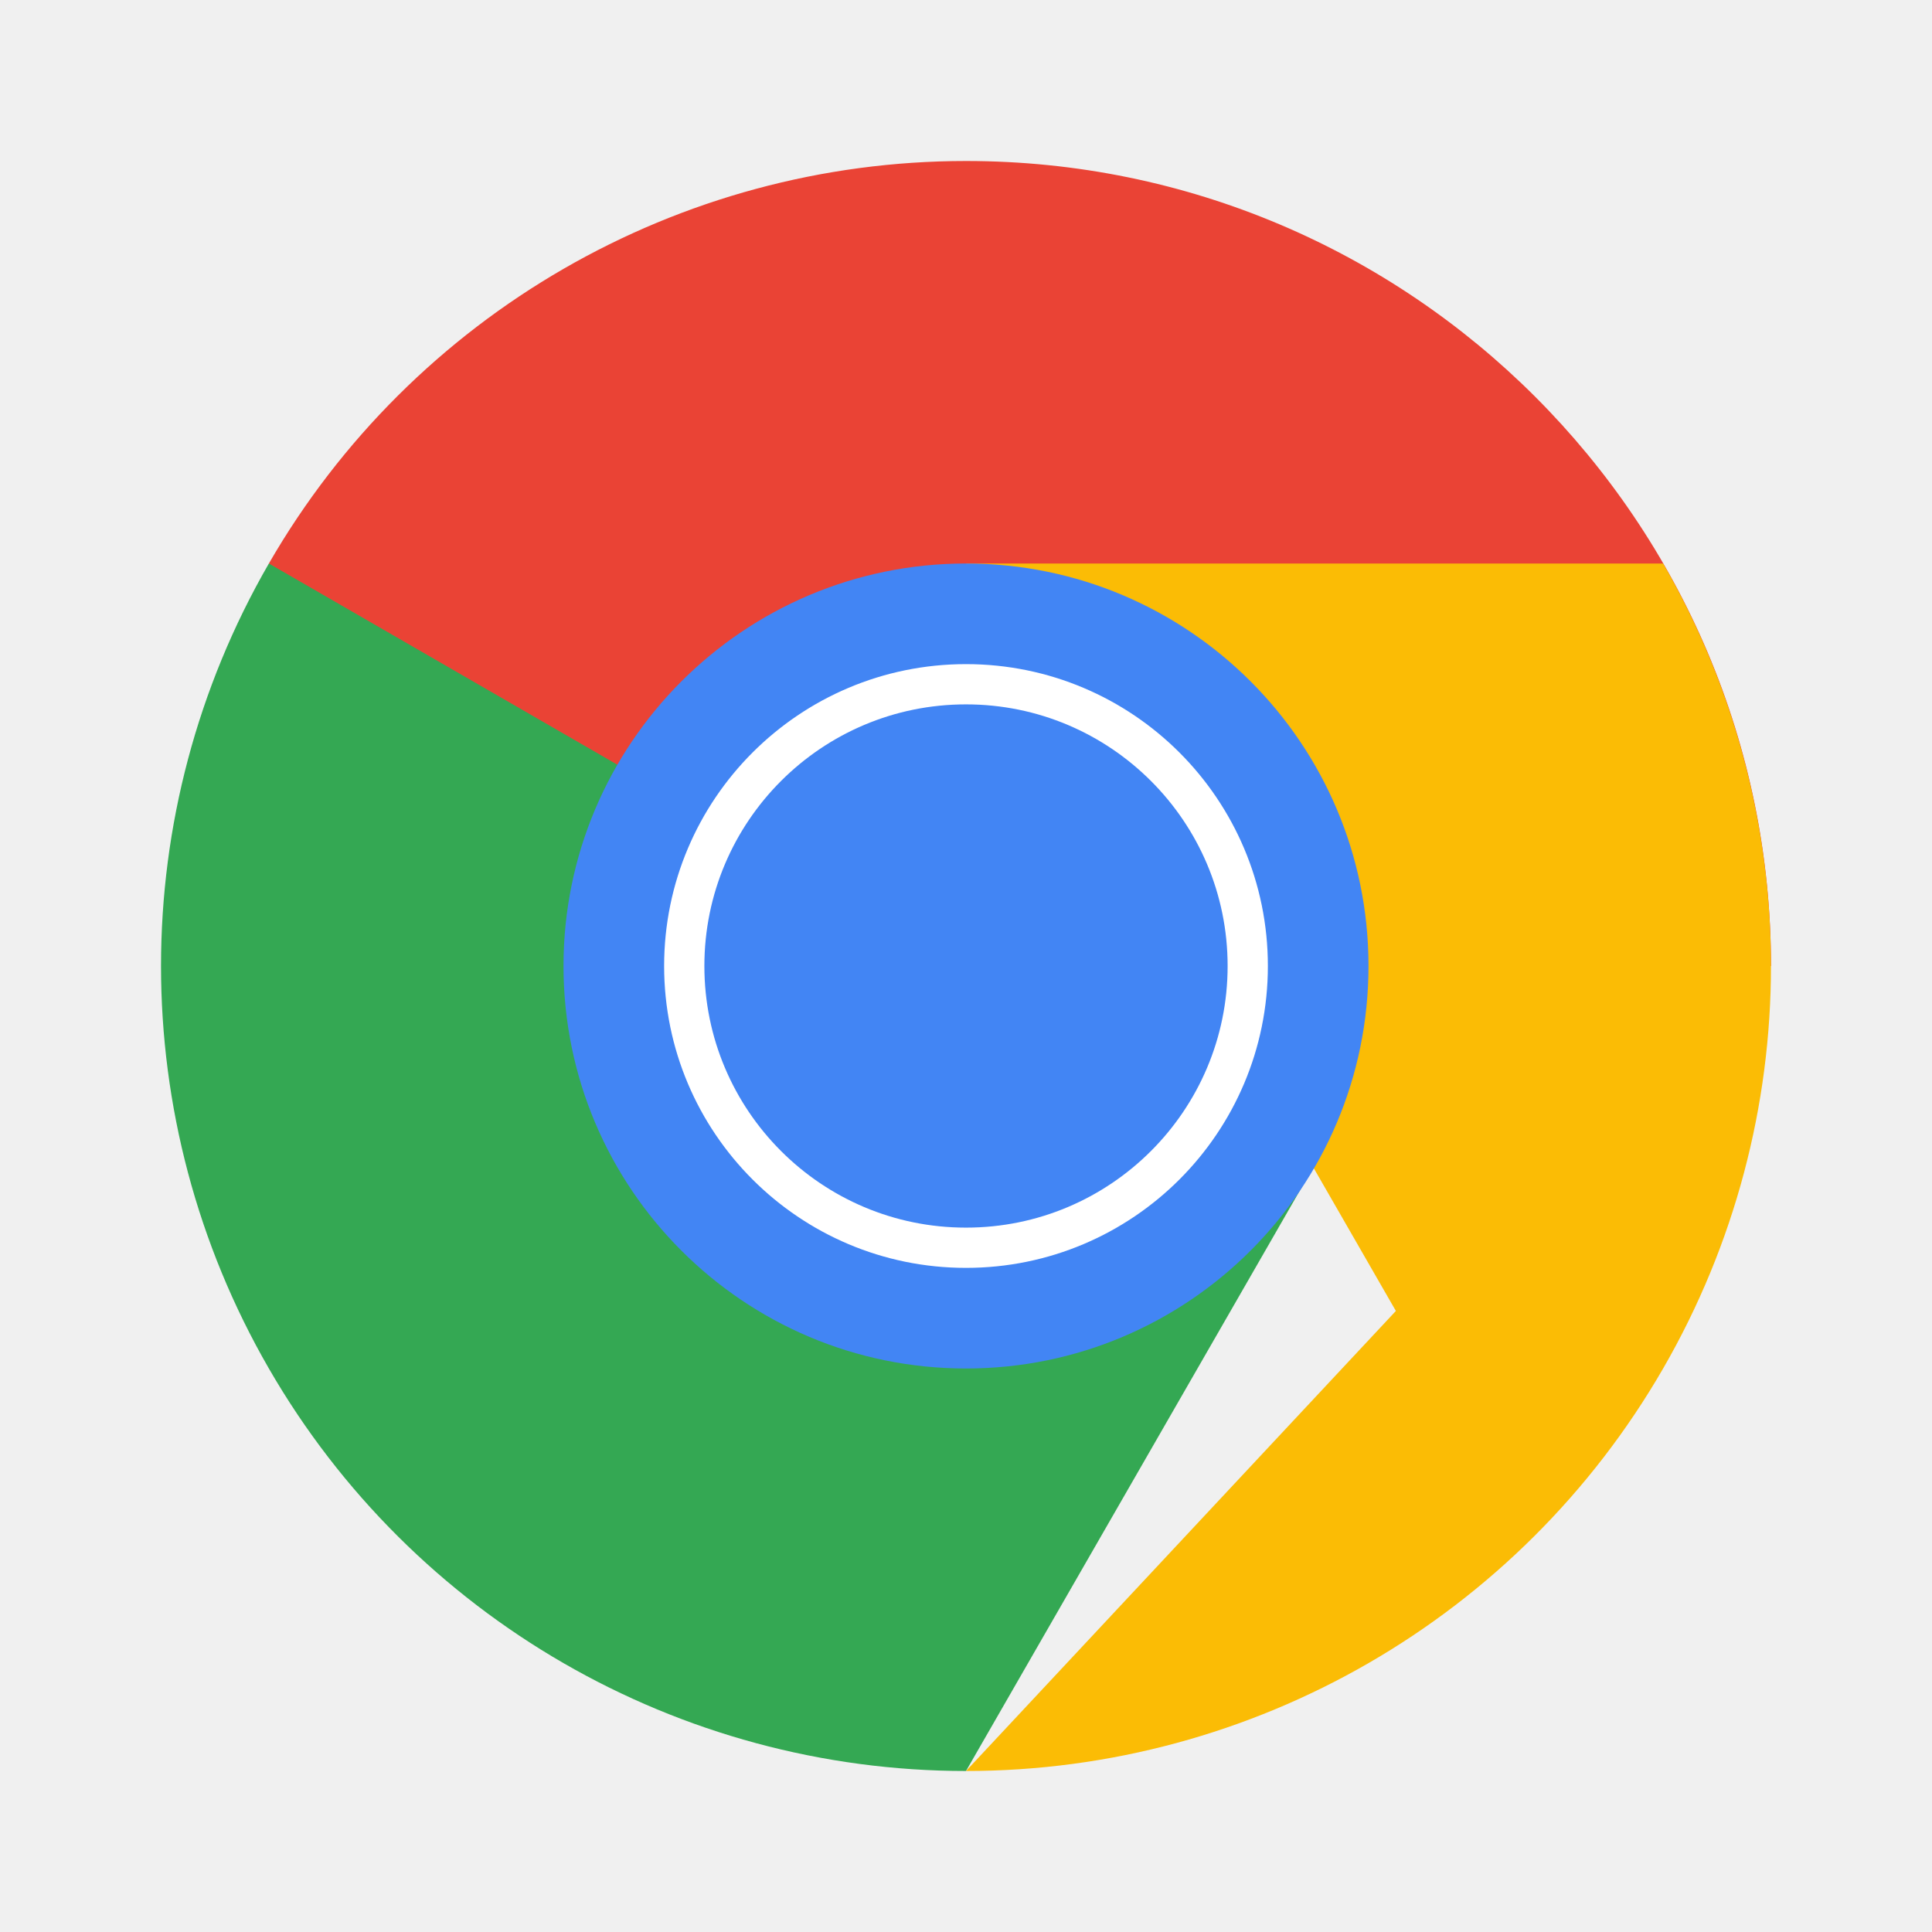
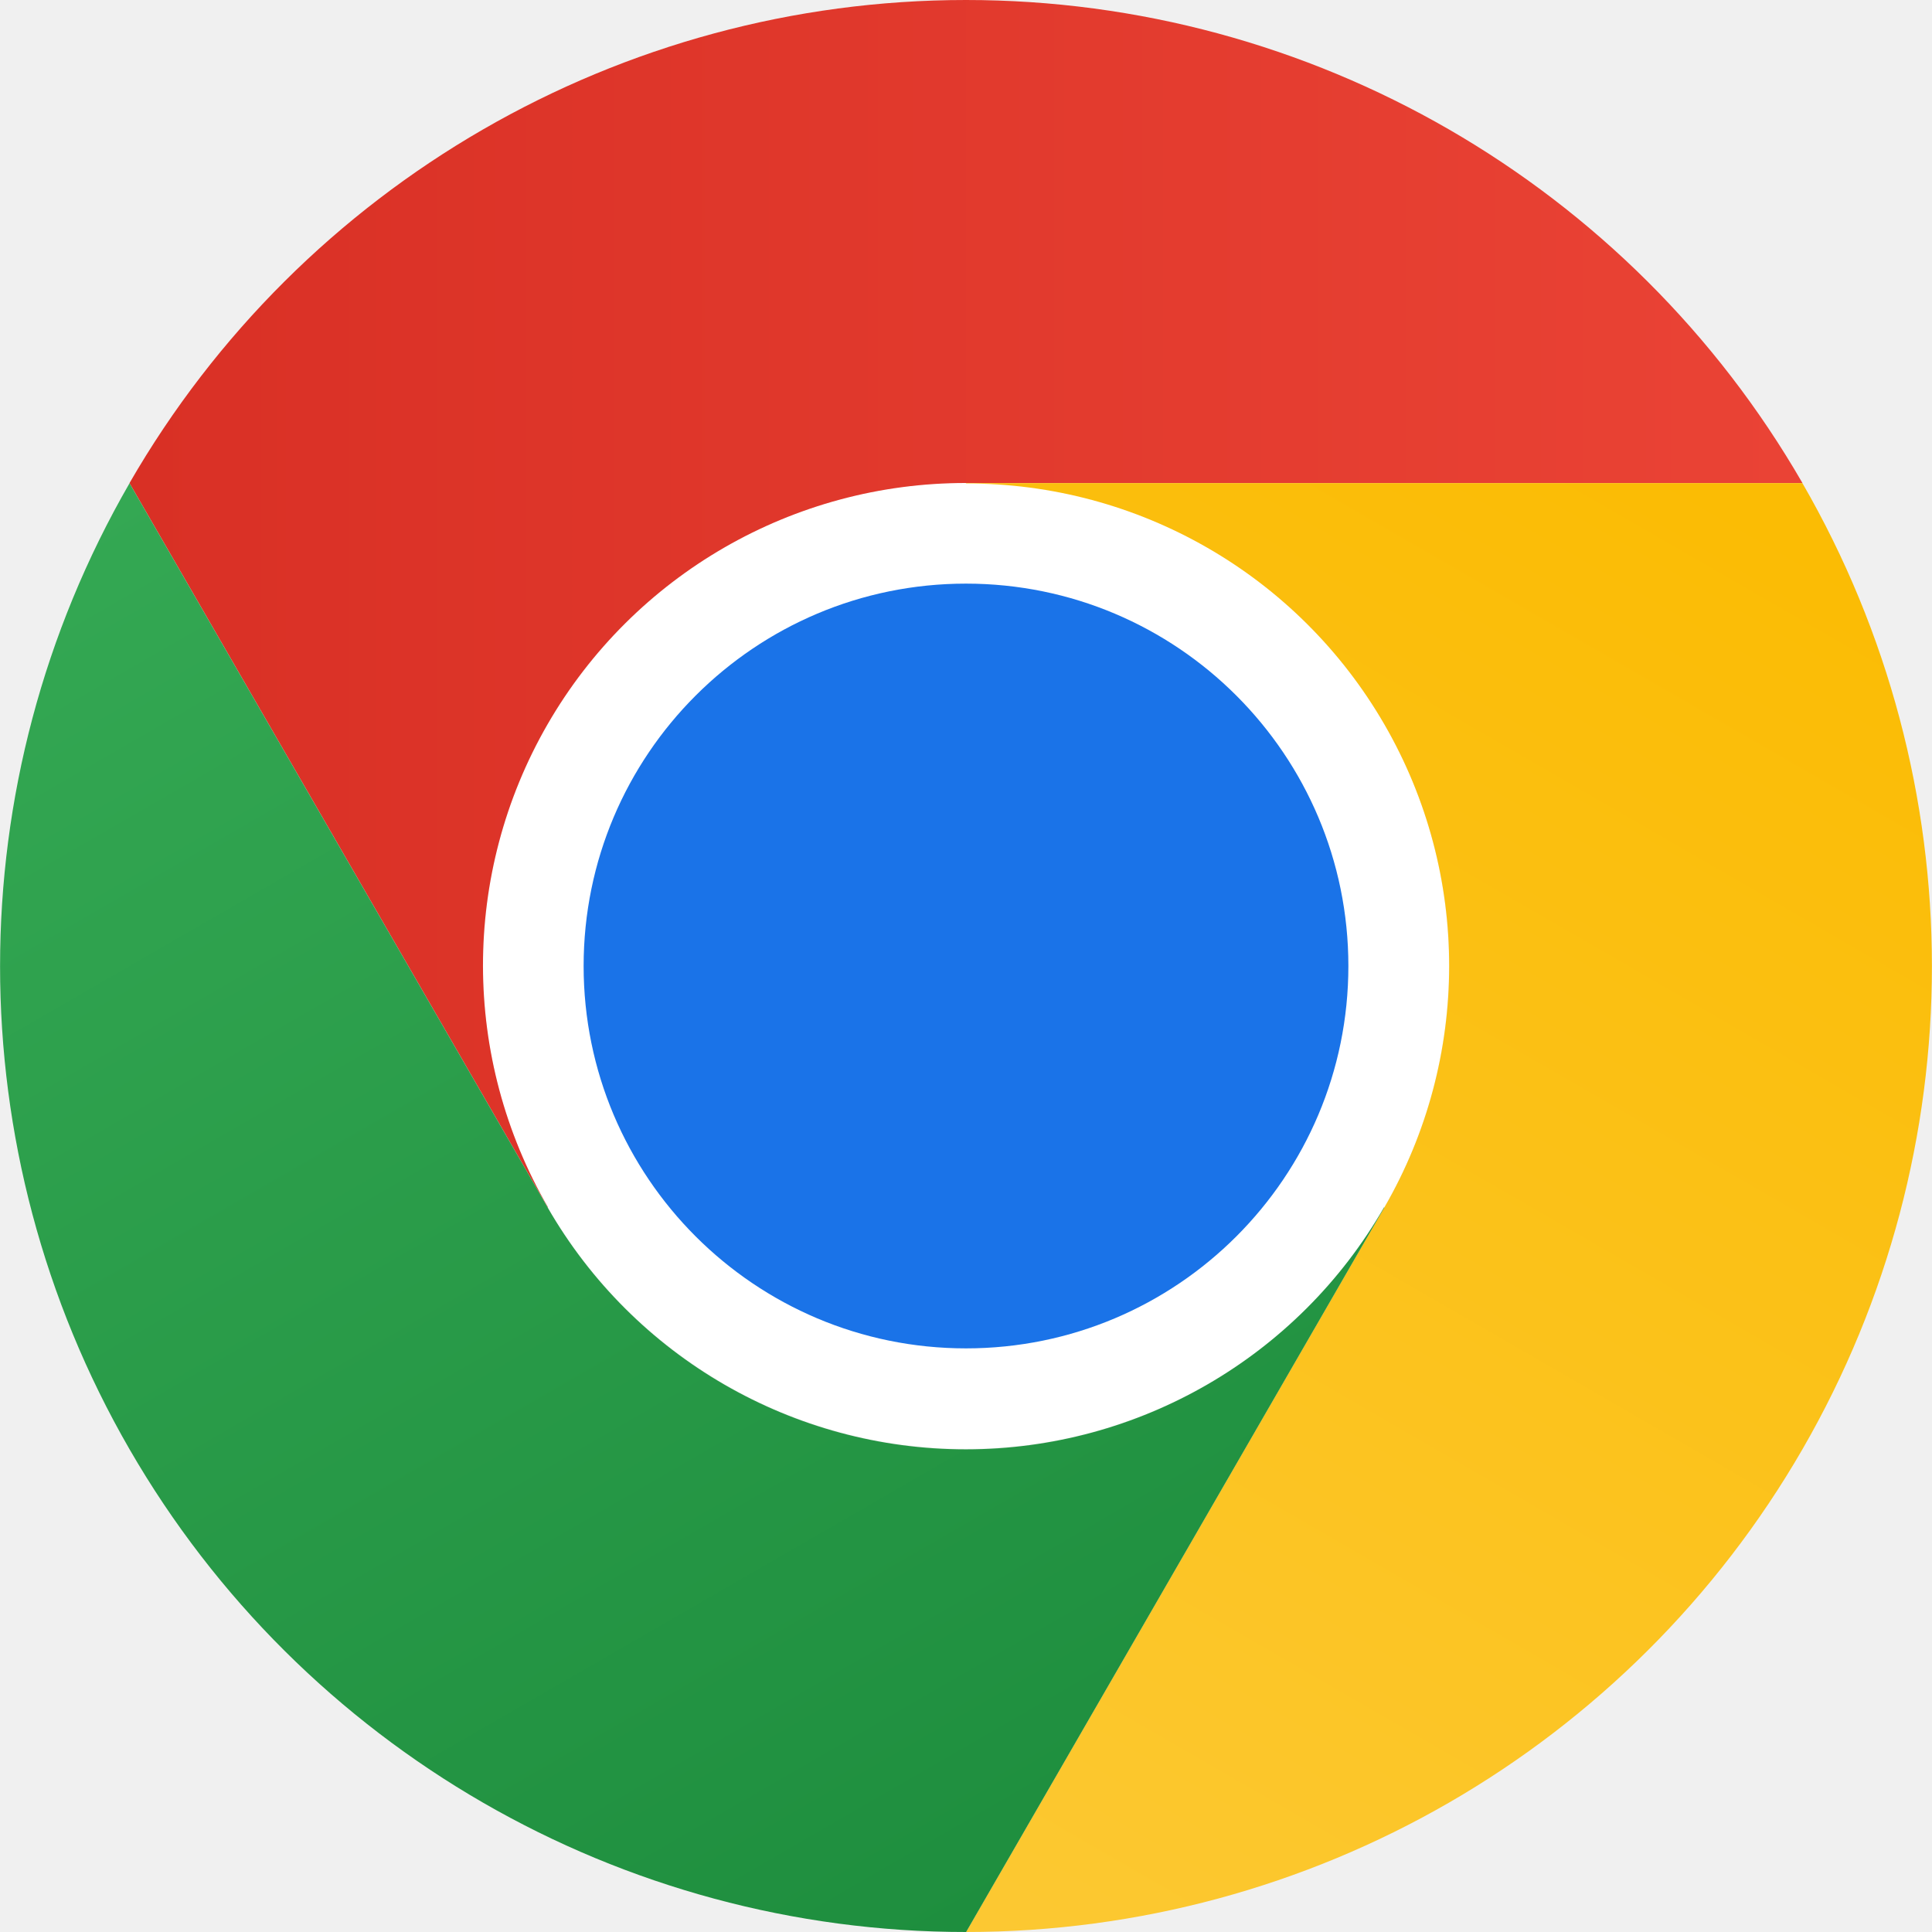
- <svg xmlns="http://www.w3.org/2000/svg" viewBox="0 0 48 48">
+ <svg xmlns="http://www.w3.org/2000/svg" viewBox="0 0 48 48" height="48" width="48">
  <defs>
-     <clipPath id="chrome-center">
-       <circle cx="24" cy="24" r="10" />
-     </clipPath>
+     <linearGradient id="a" x1="3.217" y1="15" x2="44.781" y2="15" gradientUnits="userSpaceOnUse">
+       <stop offset="0" stop-color="#d93025" />
+       <stop offset="1" stop-color="#ea4335" />
+     </linearGradient>
+     <linearGradient id="b" x1="20.722" y1="47.679" x2="41.504" y2="11.684" gradientUnits="userSpaceOnUse">
+       <stop offset="0" stop-color="#fcc934" />
+       <stop offset="1" stop-color="#fbbc04" />
+     </linearGradient>
+     <linearGradient id="c" x1="26.598" y1="46.502" x2="5.816" y2="10.506" gradientUnits="userSpaceOnUse">
+       <stop offset="0" stop-color="#1e8e3e" />
+       <stop offset="1" stop-color="#34a853" />
+     </linearGradient>
  </defs>
-   <path d="M24 4A20 20 0 0 0 6.68 14L17.32 32.43 24 24h20A20 20 0 0 0 24 4z" fill="#EA4335" />
-   <path d="M6.68 14A20 20 0 0 0 24 44l10.68-18.57L24 24 6.68 14z" fill="#34A853" />
-   <path d="M24 44a20 20 0 0 0 17.32-30H24l10.68 18.57L24 44z" fill="#FBBC05" />
-   <circle cx="24" cy="24" r="10" fill="#4285F4" />
-   <circle cx="24" cy="24" r="7" fill="none" stroke="#fff" stroke-width="1" />
+   <circle cx="24" cy="23.995" r="12" style="fill:#fff" />
+   <path d="M3.215,36A24,24,0,1,0,12,3.215,24,24,0,0,0,3.215,36ZM34.392,18A12,12,0,1,1,18,13.608,12,12,0,0,1,34.392,18Z" style="fill:none" />
+   <path d="M24,12H44.781a23.994,23.994,0,0,0-41.564.003L13.608,30l.009-.002A11.985,11.985,0,0,1,24,12Z" style="fill:url(#a)" />
+   <circle cx="24" cy="24" r="9.5" style="fill:#1a73e8" />
+   <path d="M34.391,30.003,24.001,48A23.994,23.994,0,0,0,44.78,12.003H23.999l-.003.009A11.985,11.985,0,0,1,34.391,30.003Z" style="fill:url(#b)" />
+   <path d="M13.609,30.003,3.218,12.006A23.994,23.994,0,0,0,24.003,48L34.393,30.003l-.007-.007a11.985,11.985,0,0,1-20.778.007Z" style="fill:url(#c)" />
</svg>
